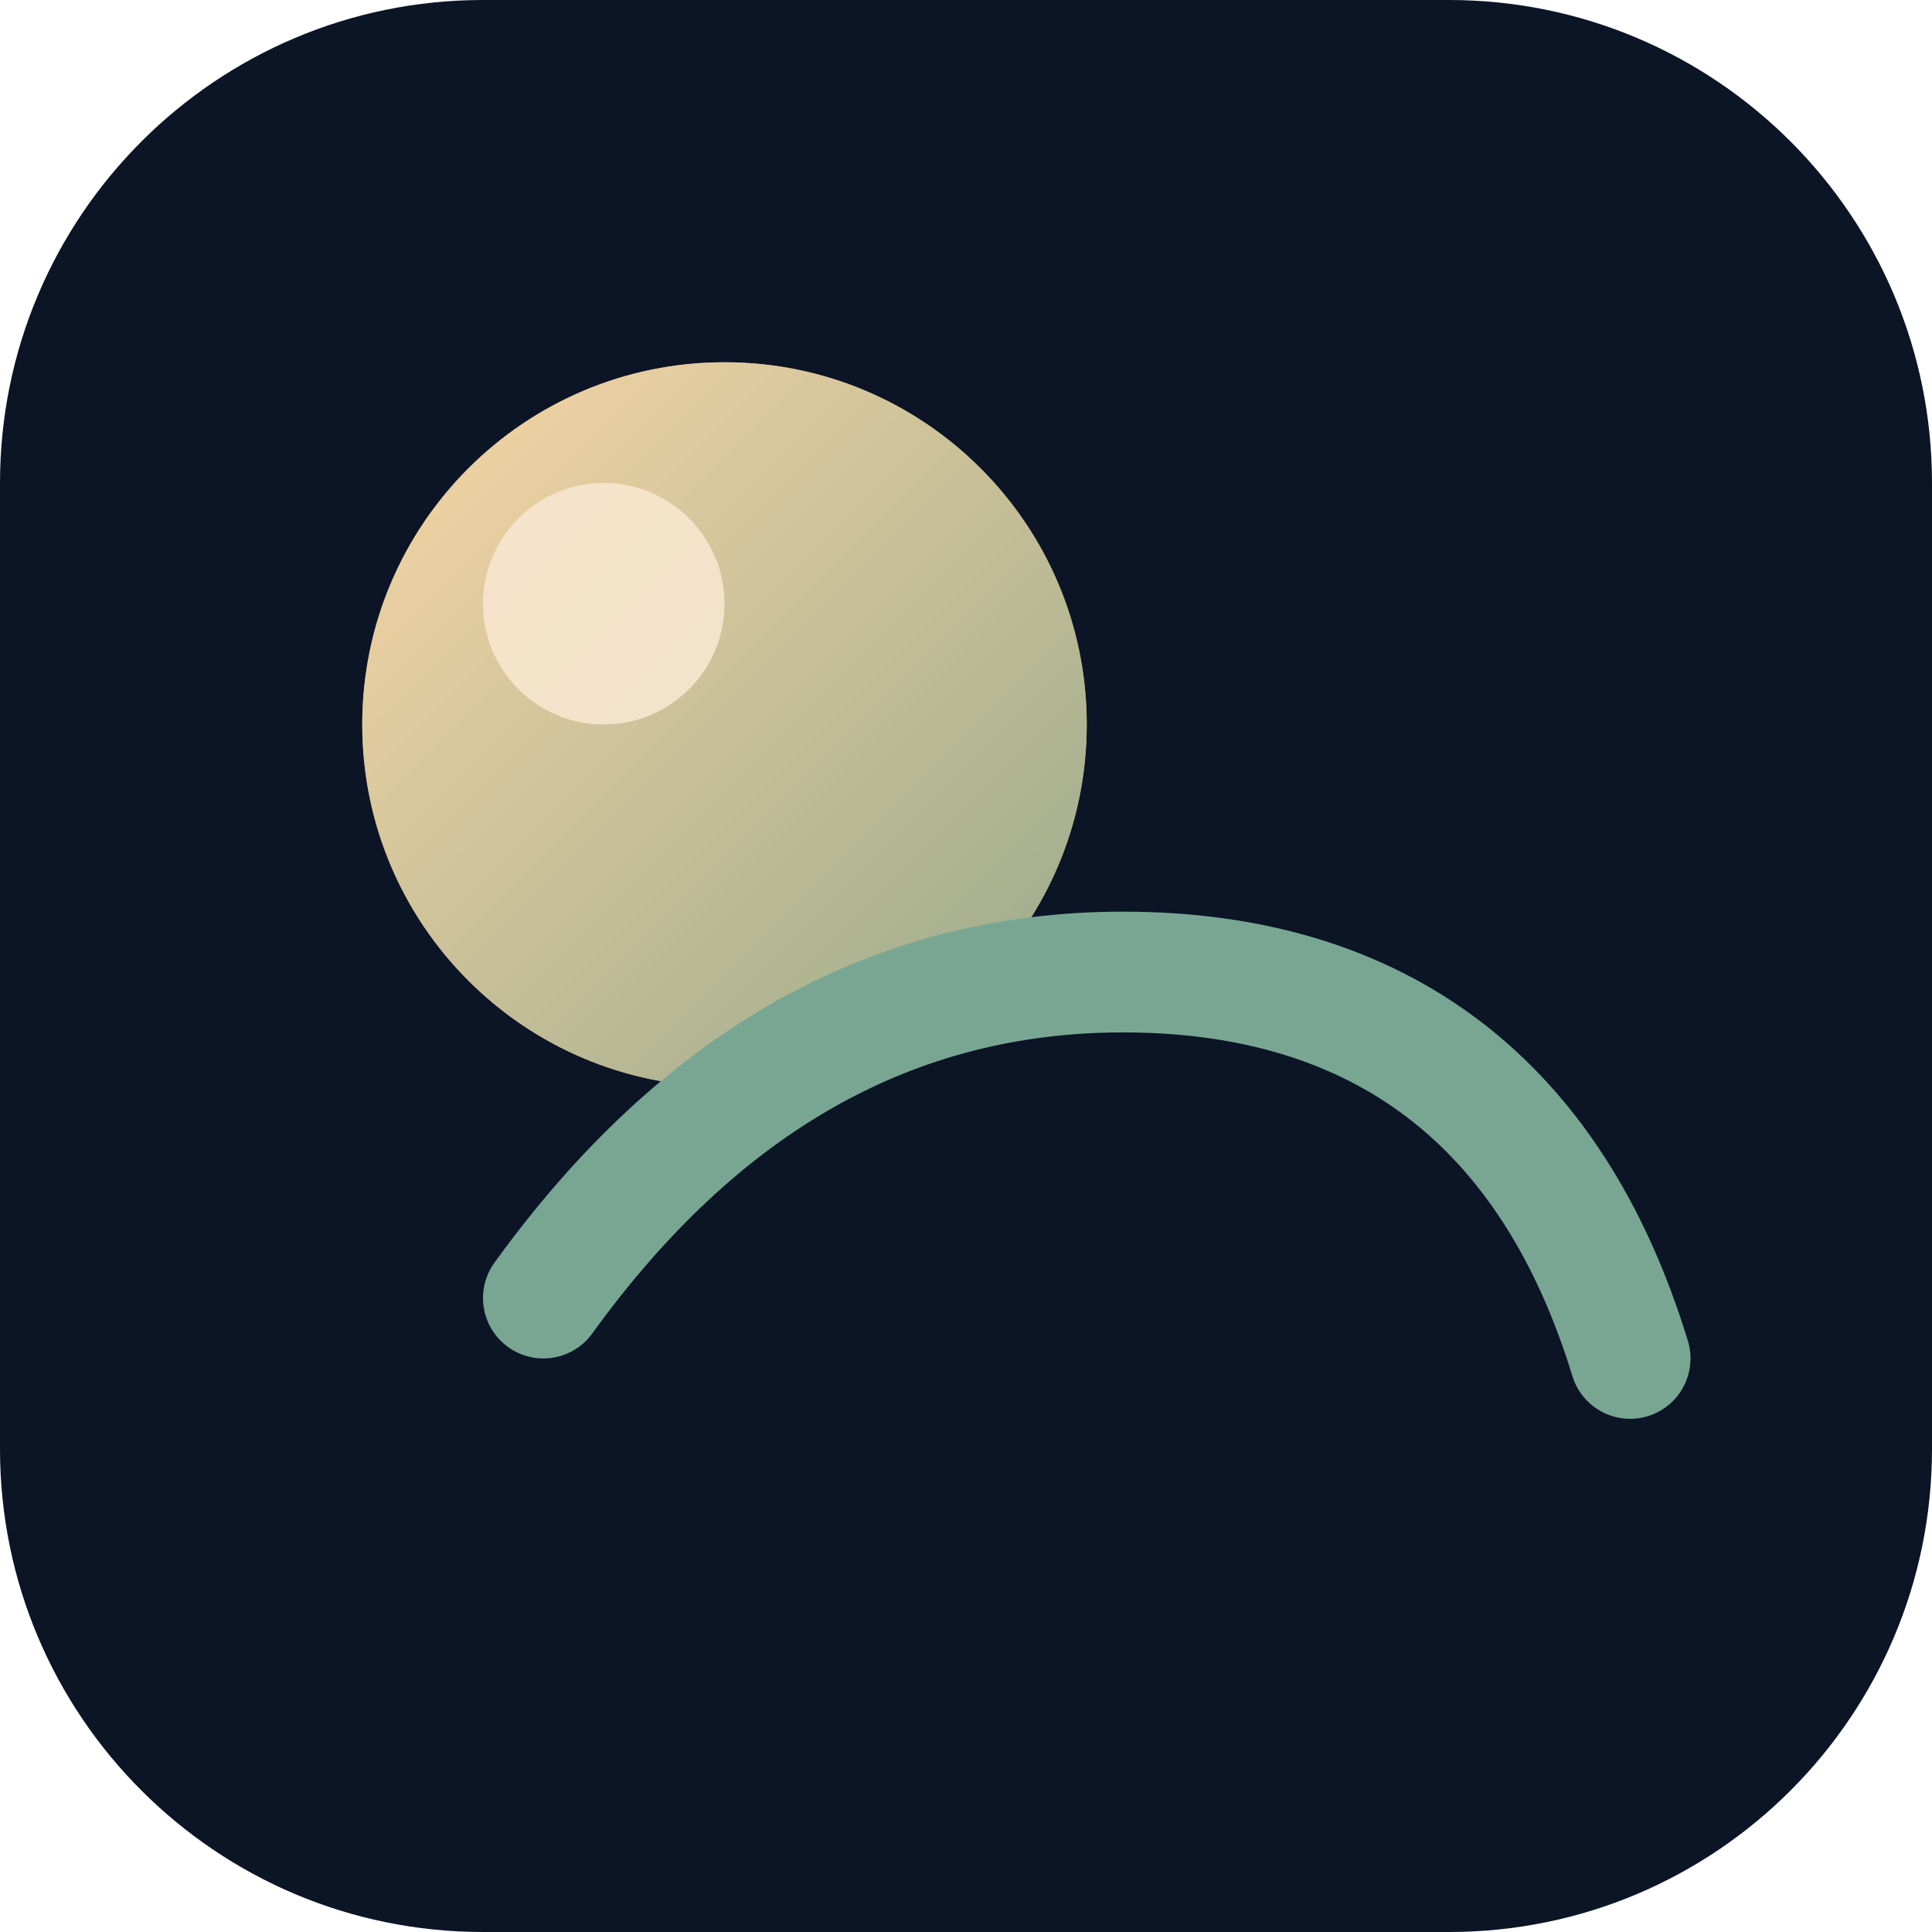
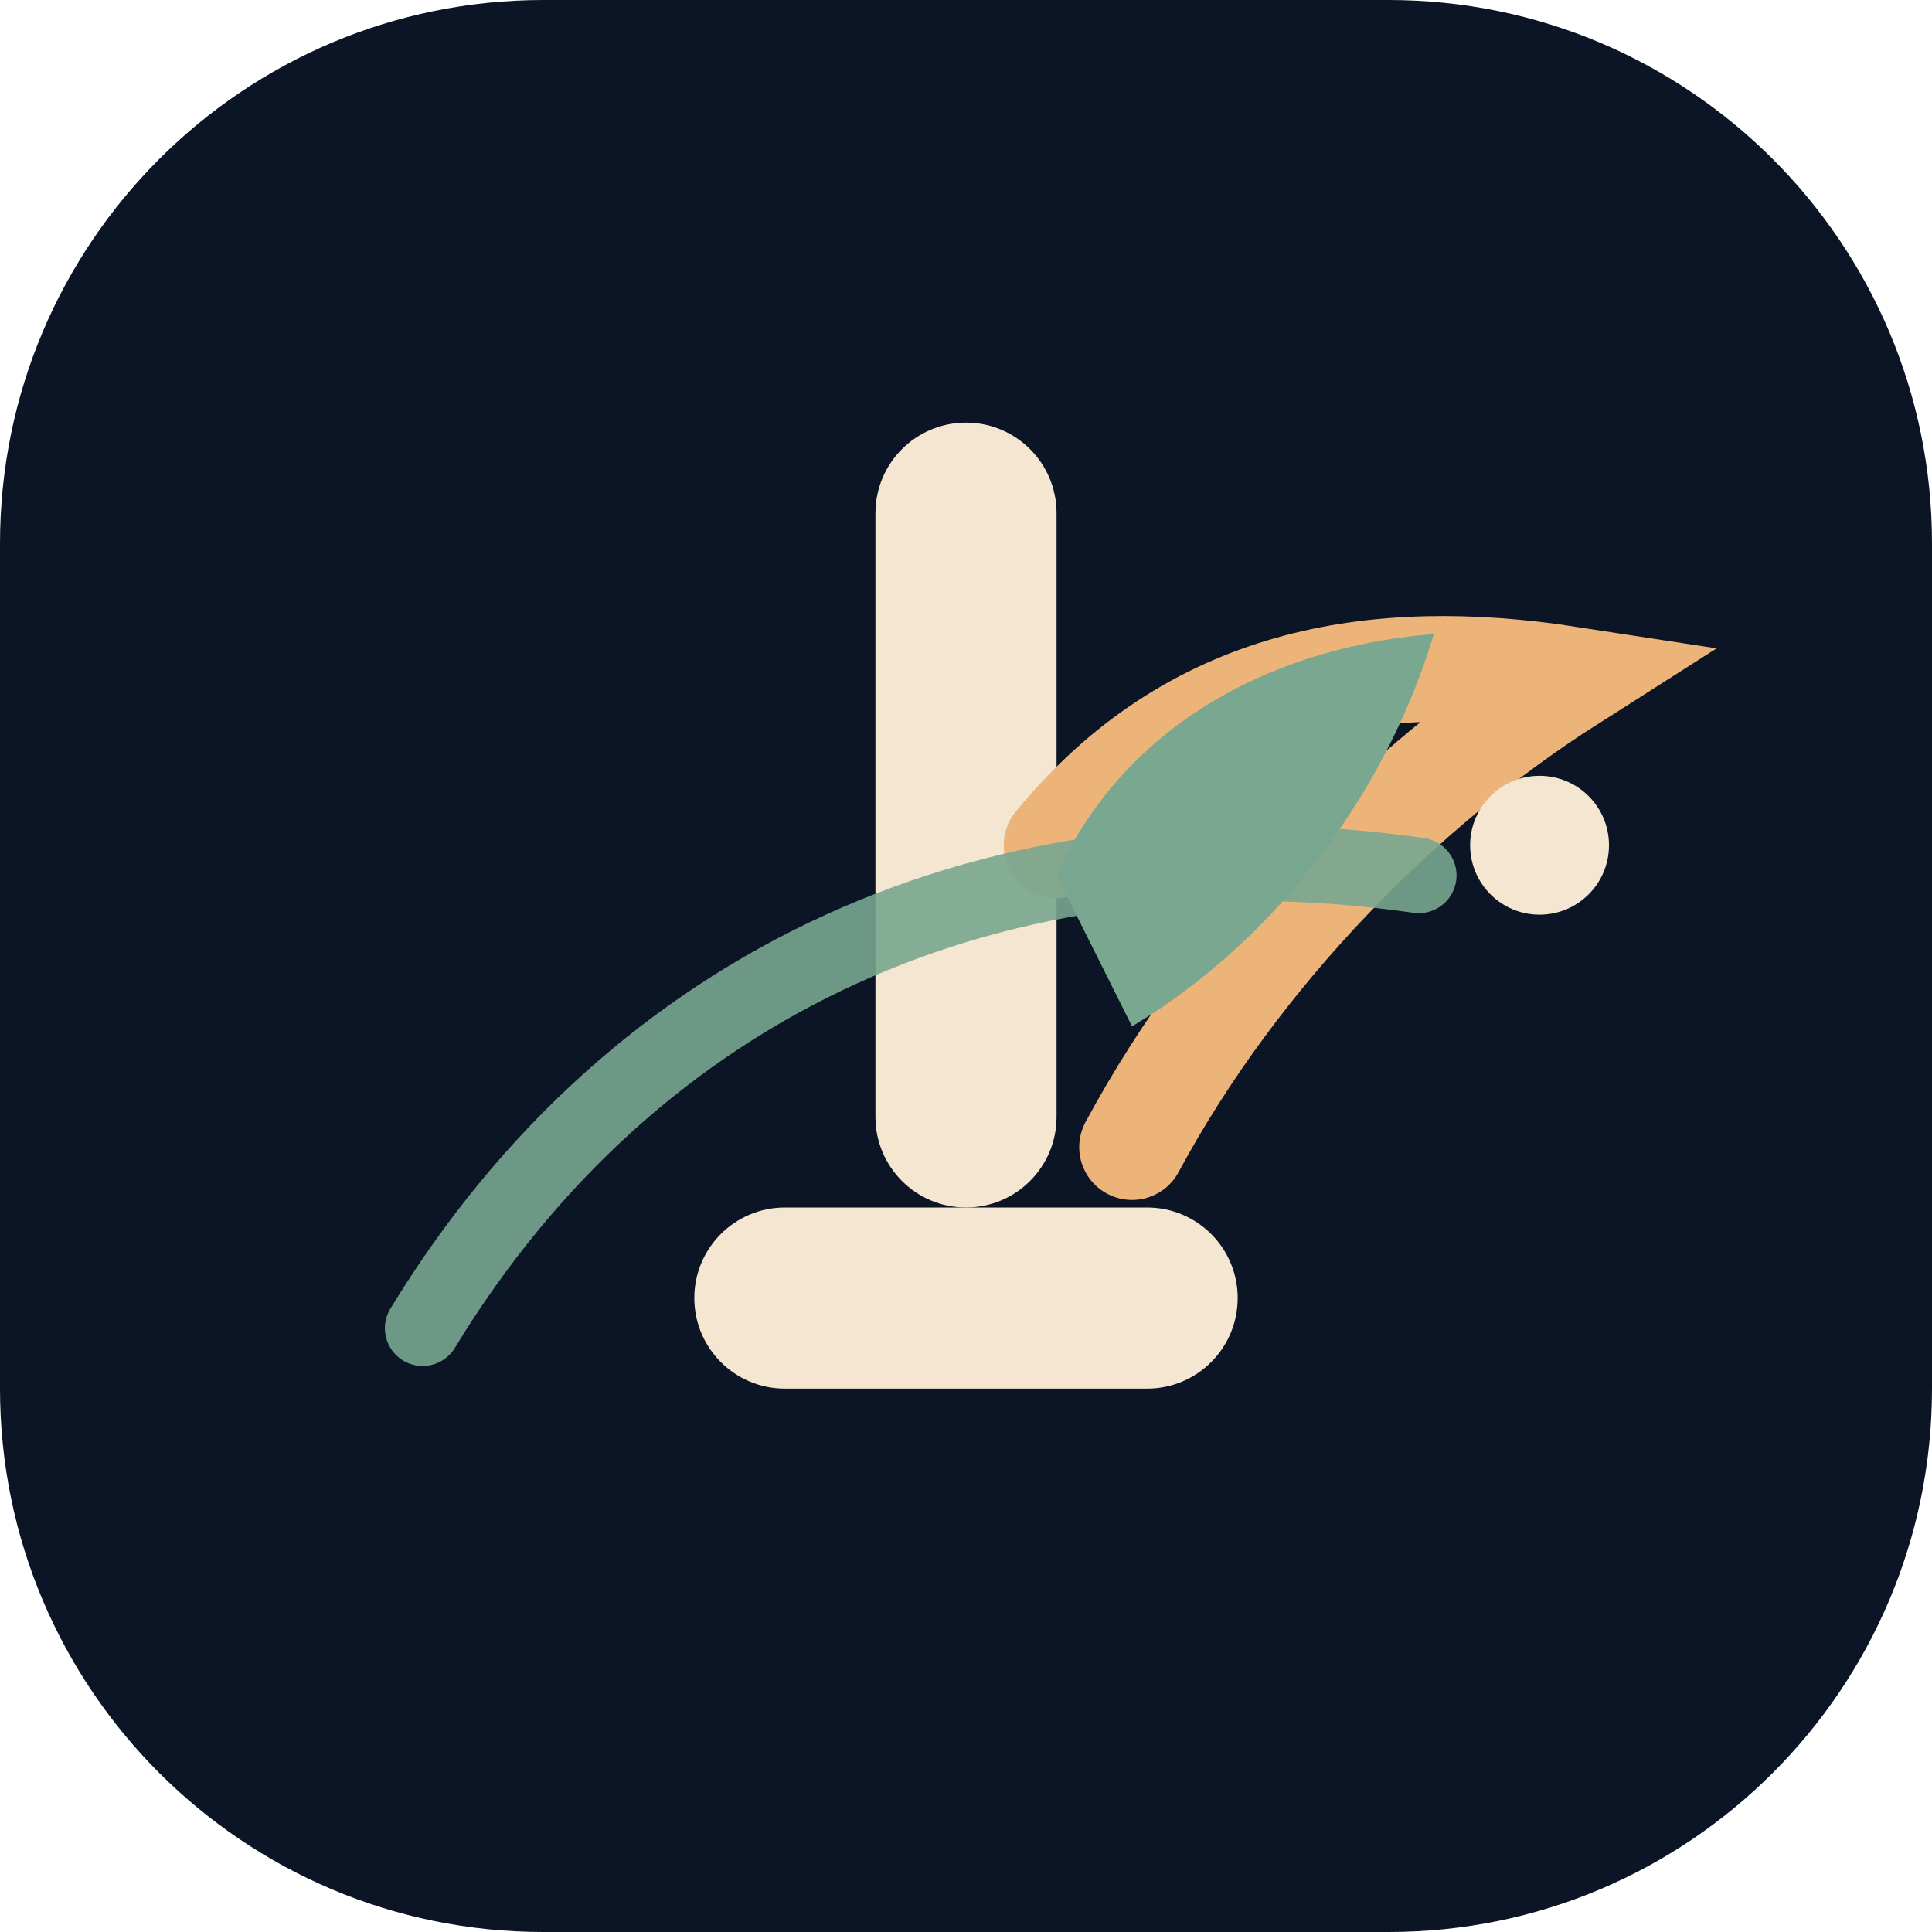
- <svg xmlns="http://www.w3.org/2000/svg" viewBox="0 0 64 64" fill="none">
-   <rect width="64" height="64" rx="16" fill="#0B1526" />
-   <circle cx="24" cy="24" r="12" fill="#EBB073" />
-   <circle cx="24" cy="24" r="12" fill="url(#g)" fill-opacity=".75" />
-   <circle cx="20" cy="20" r="4" fill="#F7E7CF" fill-opacity=".9" />
-   <path d="M18 43C23.2 35.8 29.6 32.2 37.2 32.2C45.7 32.2 51.4 36.5 54 45" stroke="#79A693" stroke-width="4" stroke-linecap="round" />
-   <defs>
-     <linearGradient id="g" x1="12" y1="12" x2="36" y2="36" gradientUnits="userSpaceOnUse">
-       <stop stop-color="#FFE4B6" />
-       <stop offset="1" stop-color="#79A693" />
-     </linearGradient>
-   </defs>
+ <svg xmlns="http://www.w3.org/2000/svg" width="64" height="64" viewBox="0 0 64 64" fill="none">
+   <rect width="64" height="64" rx="18" fill="#0B1525" />
+   <rect x="29" y="14" width="6" height="26" rx="3" fill="#F4E6D0" />
+   <rect x="23" y="40" width="18" height="6" rx="3" fill="#F4E6D0" />
+   <path d="M35 28C39.5 22.5 45.5 21.5 52 22.5C46.5 26 41 31.5 37.5 38" stroke="#EDB47A" stroke-width="3.5" stroke-linecap="round" />
+   <path d="M35 29C37 24.5 41.5 21.5 47.5 21C46 26 42.5 31 37.5 34" fill="#79A790" />
+   <path d="M14 44C21 32.5 33 27 47 29" stroke="#79A790" stroke-width="2.5" stroke-linecap="round" stroke-opacity="0.9" />
+   <circle cx="51" cy="28" r="2.3" fill="#F4E6D0" />
</svg>
